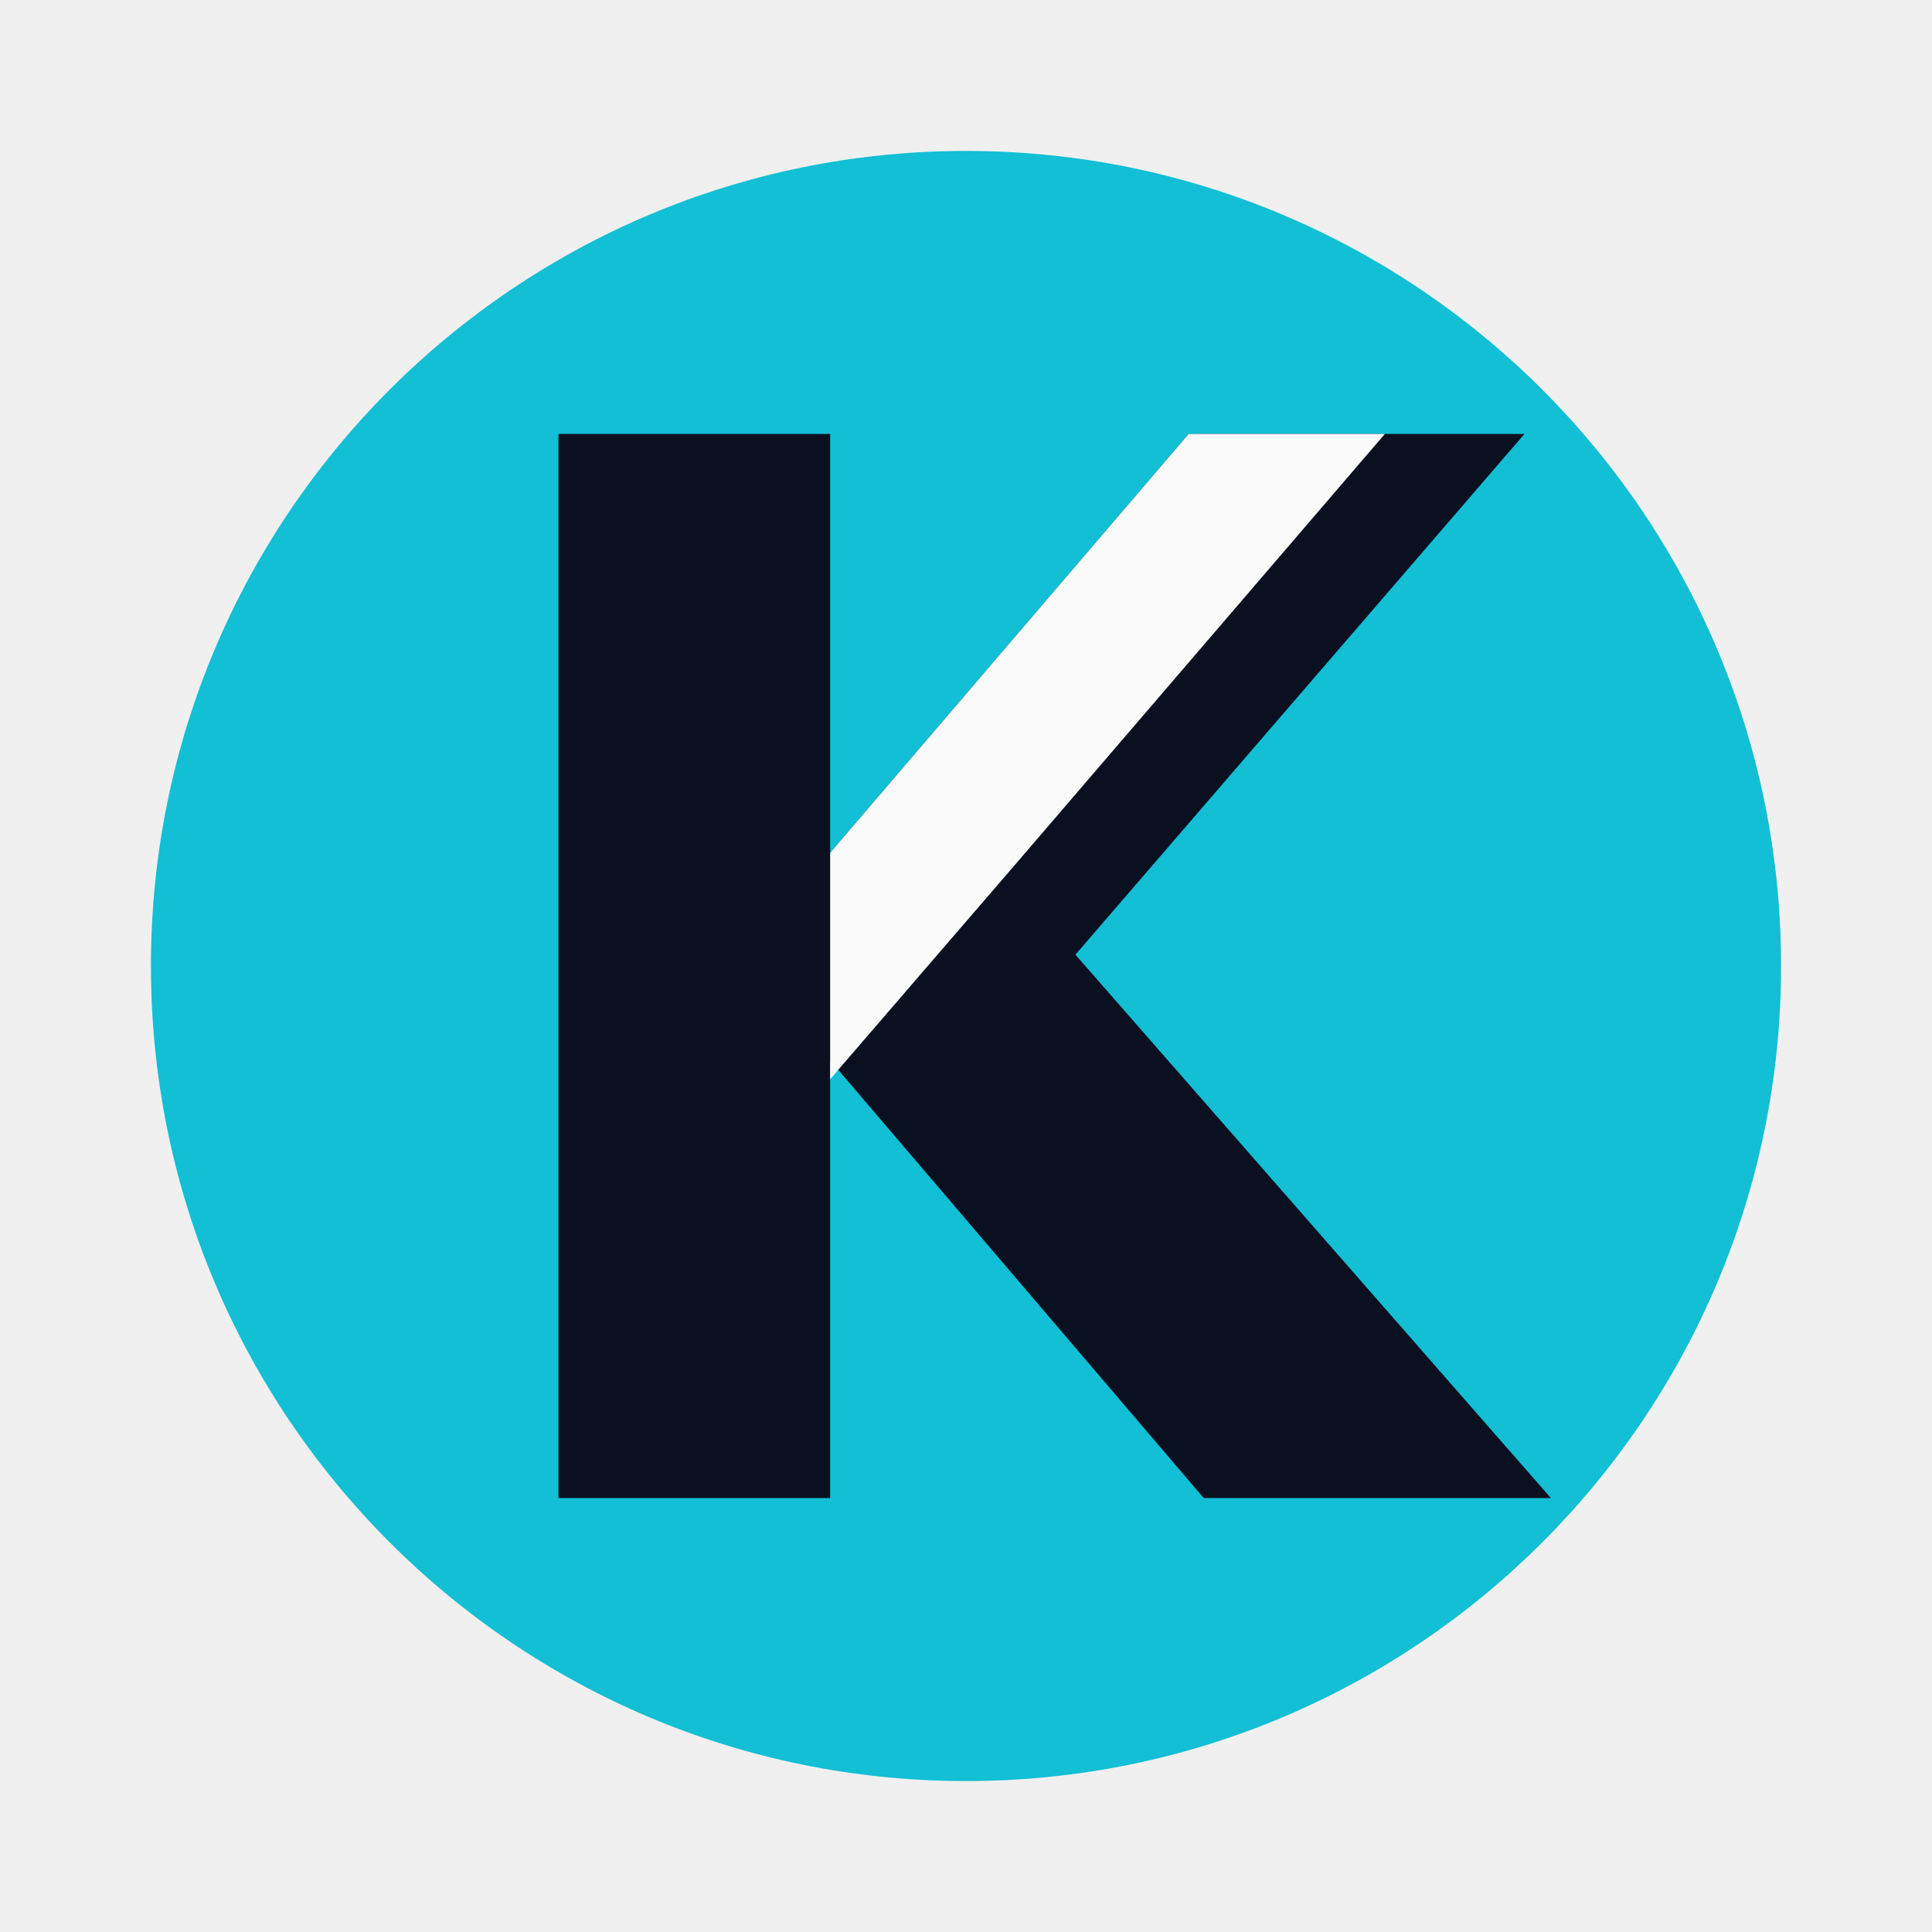
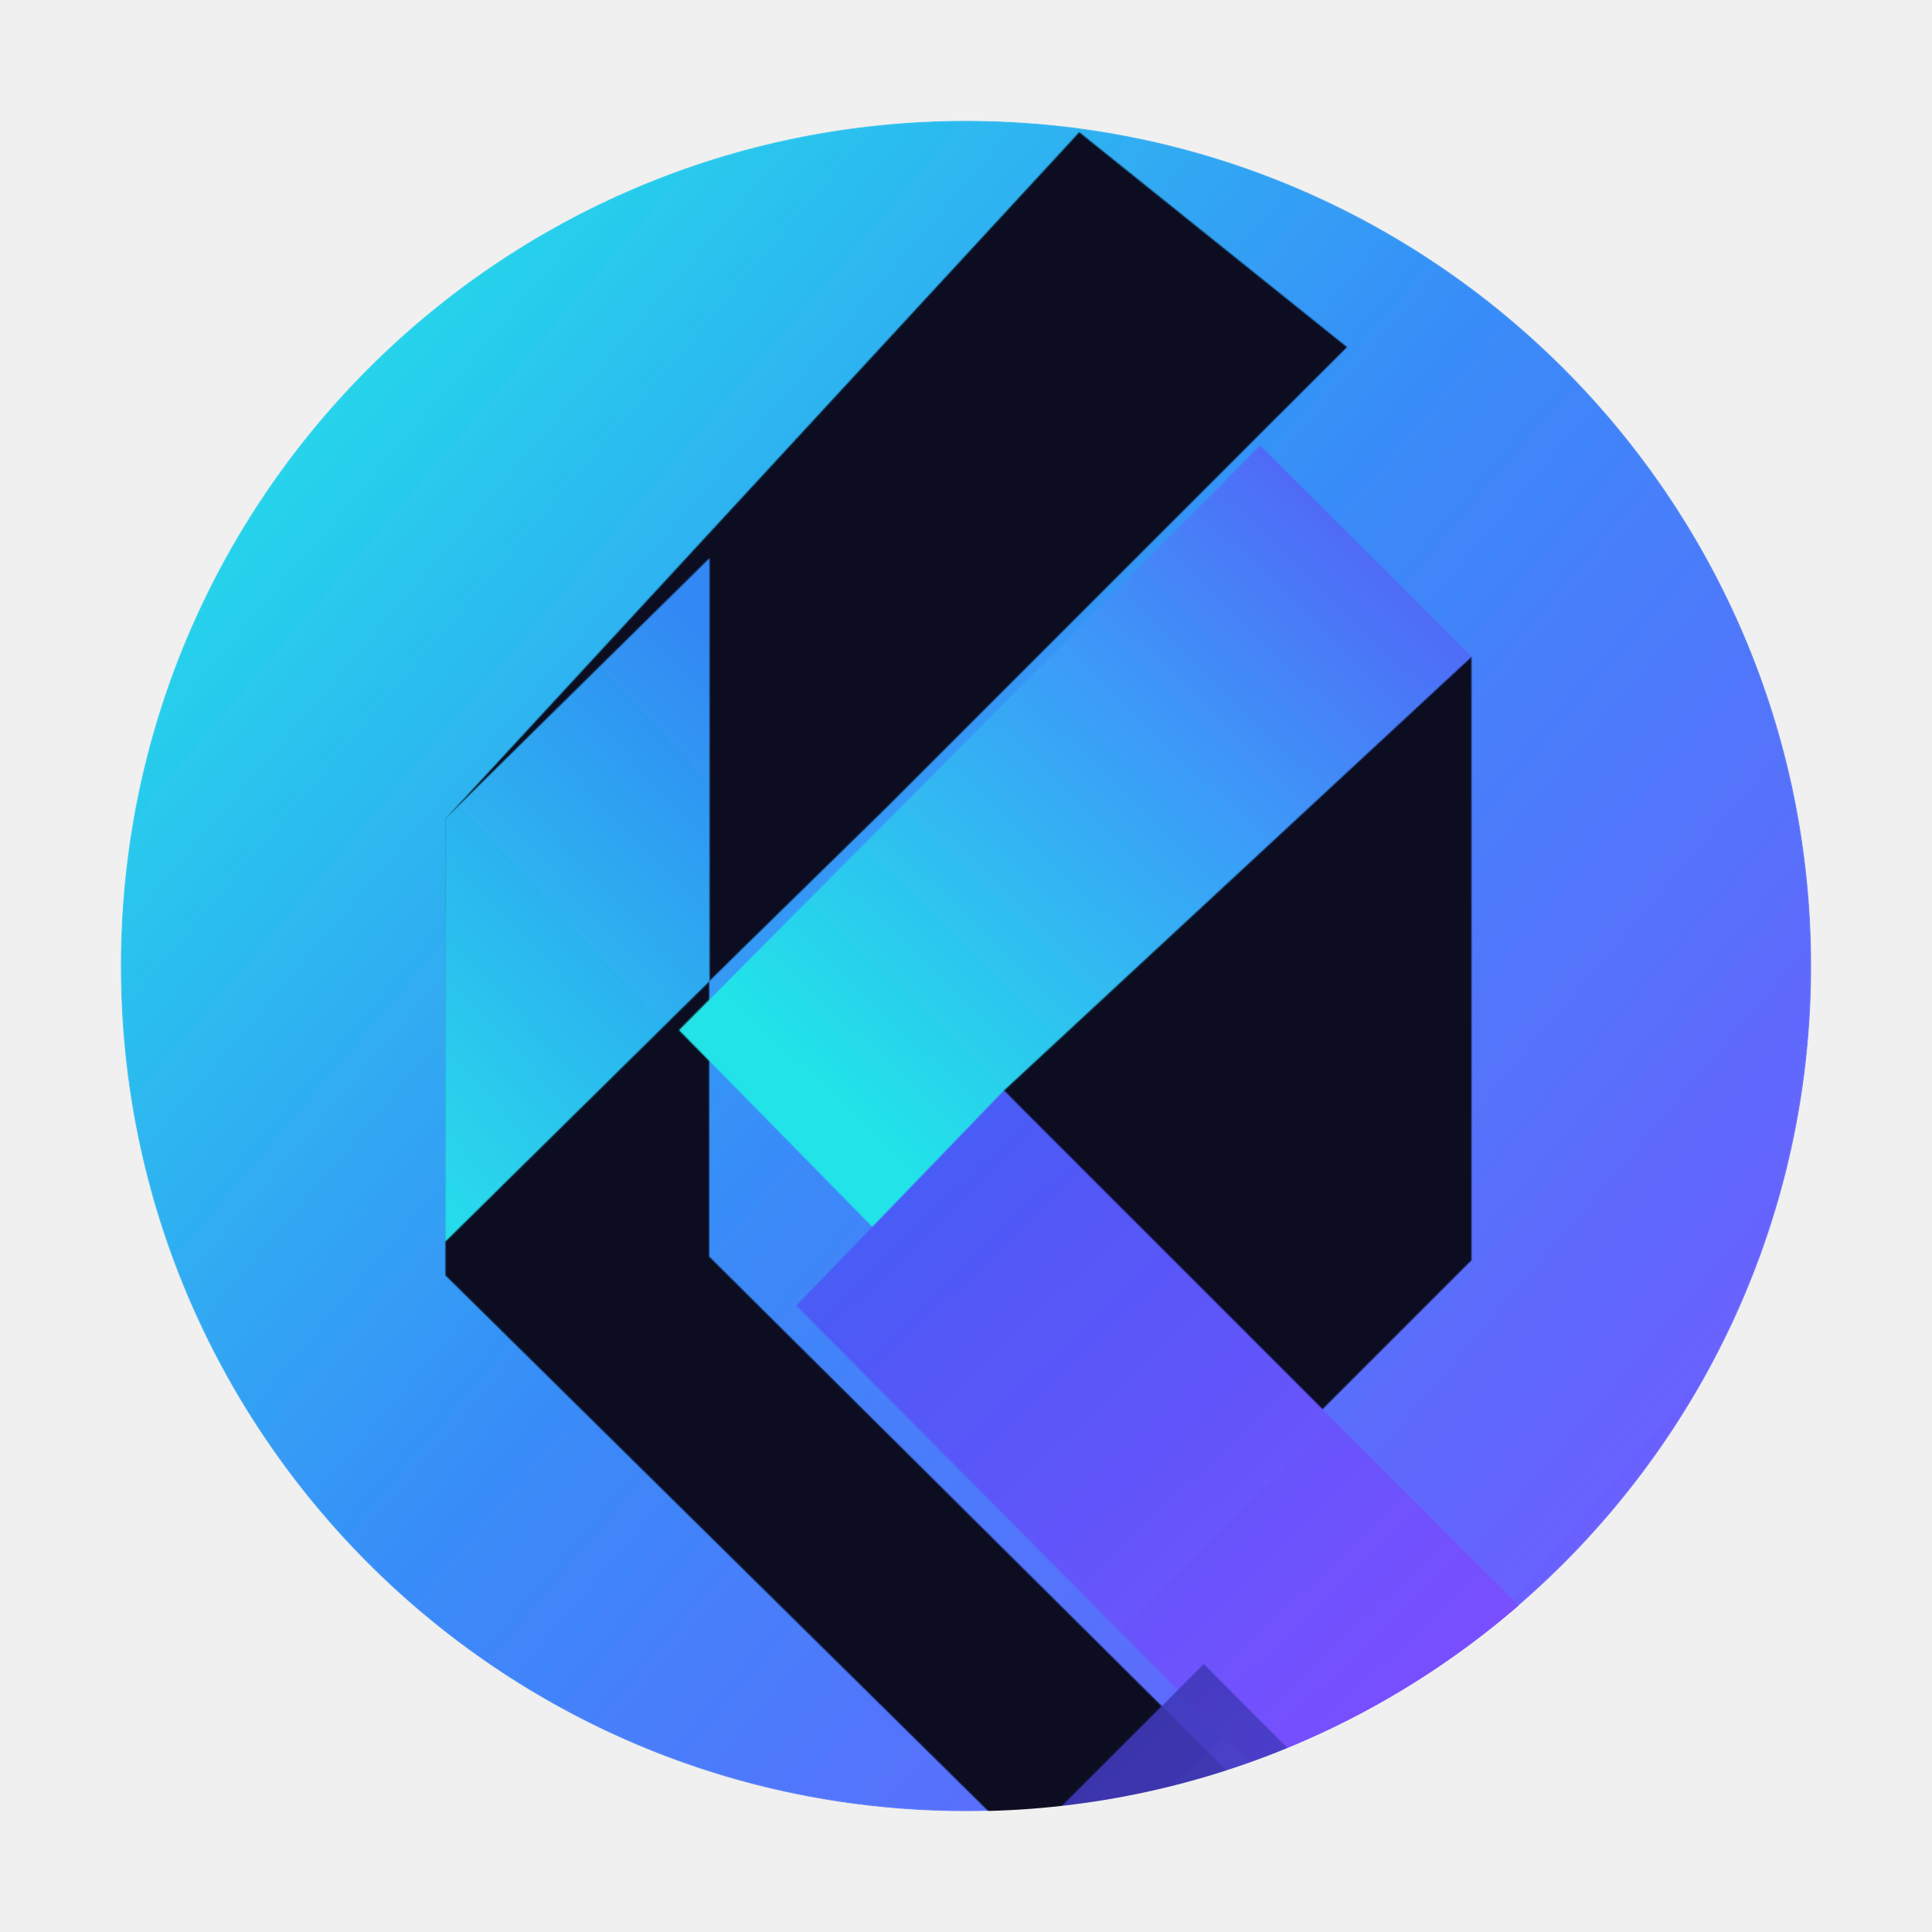
- <svg xmlns="http://www.w3.org/2000/svg" viewBox="0 0 512 512">
+ <svg xmlns="http://www.w3.org/2000/svg" viewBox="0 0 512 512" role="img" aria-labelledby="title desc">
  <defs>
-     <linearGradient id="g" x1="60" y1="64" x2="452" y2="448">
-       <stop stop-color="#12BFD4" />
-       <stop offset=".52" stop-color="#347DF2" />
-       <stop offset="1" stop-color="#6546EE" />
+     <linearGradient id="field" x1="52" y1="78" x2="468" y2="432" gradientUnits="userSpaceOnUse">
+       <stop offset="0" stop-color="#22E3E8" />
+       <stop offset=".48" stop-color="#388CF8" />
+       <stop offset="1" stop-color="#7457FF" />
    </linearGradient>
+     <linearGradient id="innerTop" x1="226" y1="295" x2="375" y2="139" gradientUnits="userSpaceOnUse">
+       <stop offset="0" stop-color="#22E3E8" />
+       <stop offset=".58" stop-color="#3B9CF8" />
+       <stop offset="1" stop-color="#5362F7" />
+     </linearGradient>
+     <linearGradient id="innerBottom" x1="265" y1="271" x2="411" y2="423" gradientUnits="userSpaceOnUse">
+       <stop offset="0" stop-color="#465CF4" />
+       <stop offset="1" stop-color="#7A4FFF" />
+     </linearGradient>
+     <linearGradient id="leftFacet" x1="70" y1="273" x2="185" y2="166" gradientUnits="userSpaceOnUse">
+       <stop offset="0" stop-color="#28DCEB" />
+       <stop offset="1" stop-color="#3188F4" />
+     </linearGradient>
+     <linearGradient id="lowerFacet" x1="300" y1="389" x2="390" y2="482" gradientUnits="userSpaceOnUse">
+       <stop offset="0" stop-color="#3130A7" />
+       <stop offset="1" stop-color="#5544D5" />
+     </linearGradient>
+     <clipPath id="disc">
+       <circle cx="256" cy="256" r="224" />
+     </clipPath>
+     <filter id="softEdge" x="-5%" y="-5%" width="110%" height="110%">
+       <feGaussianBlur stdDeviation=".22" />
+     </filter>
  </defs>
-   <circle cx="256" cy="256" r="216" fill="url(#g)" />
-   <path d="M220 115v111l95-111h89L285 253l126 144h-92l-99-116v116h-72V115z" fill="#0B1020" />
-   <path d="M220 226l95-111h52L270 228l-50 58z" fill="#FFFFFF" opacity=".98" />
+   <g clip-path="url(#disc)" filter="url(#softEdge)">
+     <circle cx="256" cy="256" r="224" fill="url(#field)" />
+     <path d="M286 35 L357 92 L188 260 L188 333 L339 483 L271 489 L118 338 L118 217 Z" fill="#0B1020" />
+     <path d="M118 217 L188 148 L188 260 L118 329 Z" fill="url(#leftFacet)" />
+     <path d="M286 35 L357 92 L235 214 L188 260 L188 148 Z" fill="#0B1020" />
+     <path d="M334 118 L390 174 L235 329 L180 273 Z" fill="url(#innerTop)" />
+     <path d="M390 174 L390 334 L350 374 L266 289 Z" fill="#0B1020" />
+     <path d="M266 289 L421 444 L350 486 L211 346 Z" fill="url(#innerBottom)" />
+     <path d="M339 483 L271 489 L319 441 L350 472 Z" fill="url(#lowerFacet)" opacity=".9" />
+   </g>
</svg>
